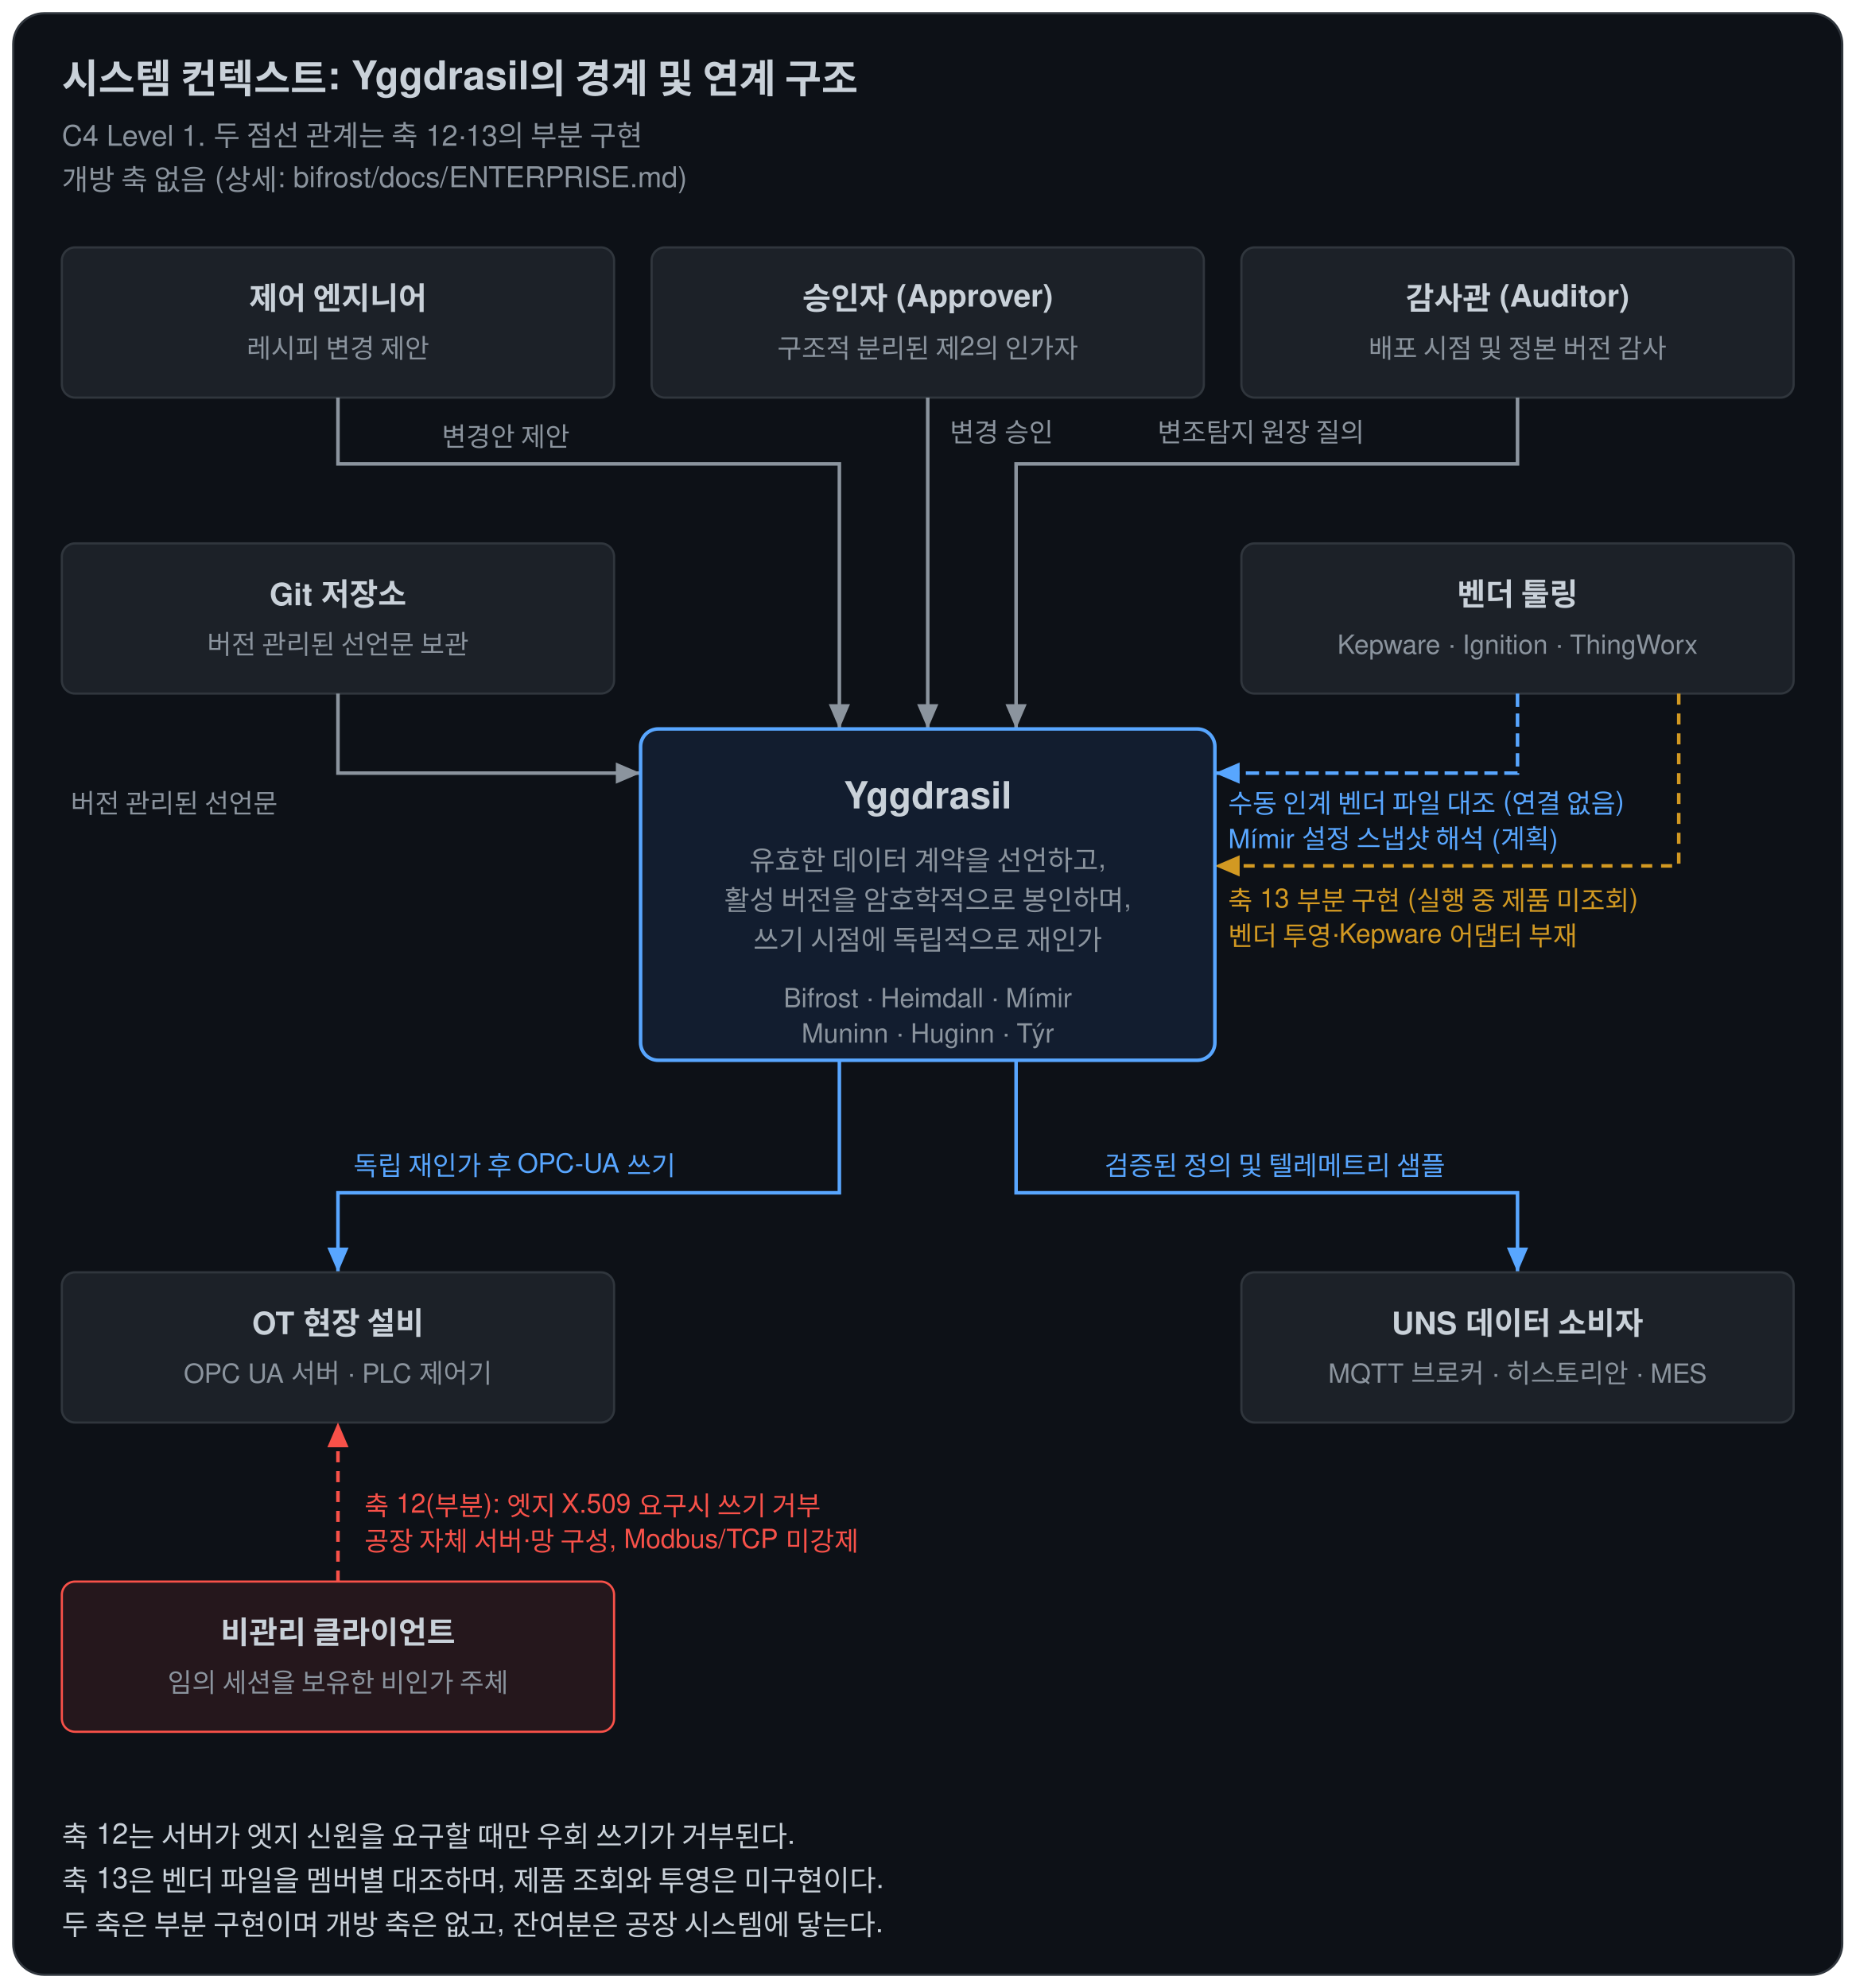
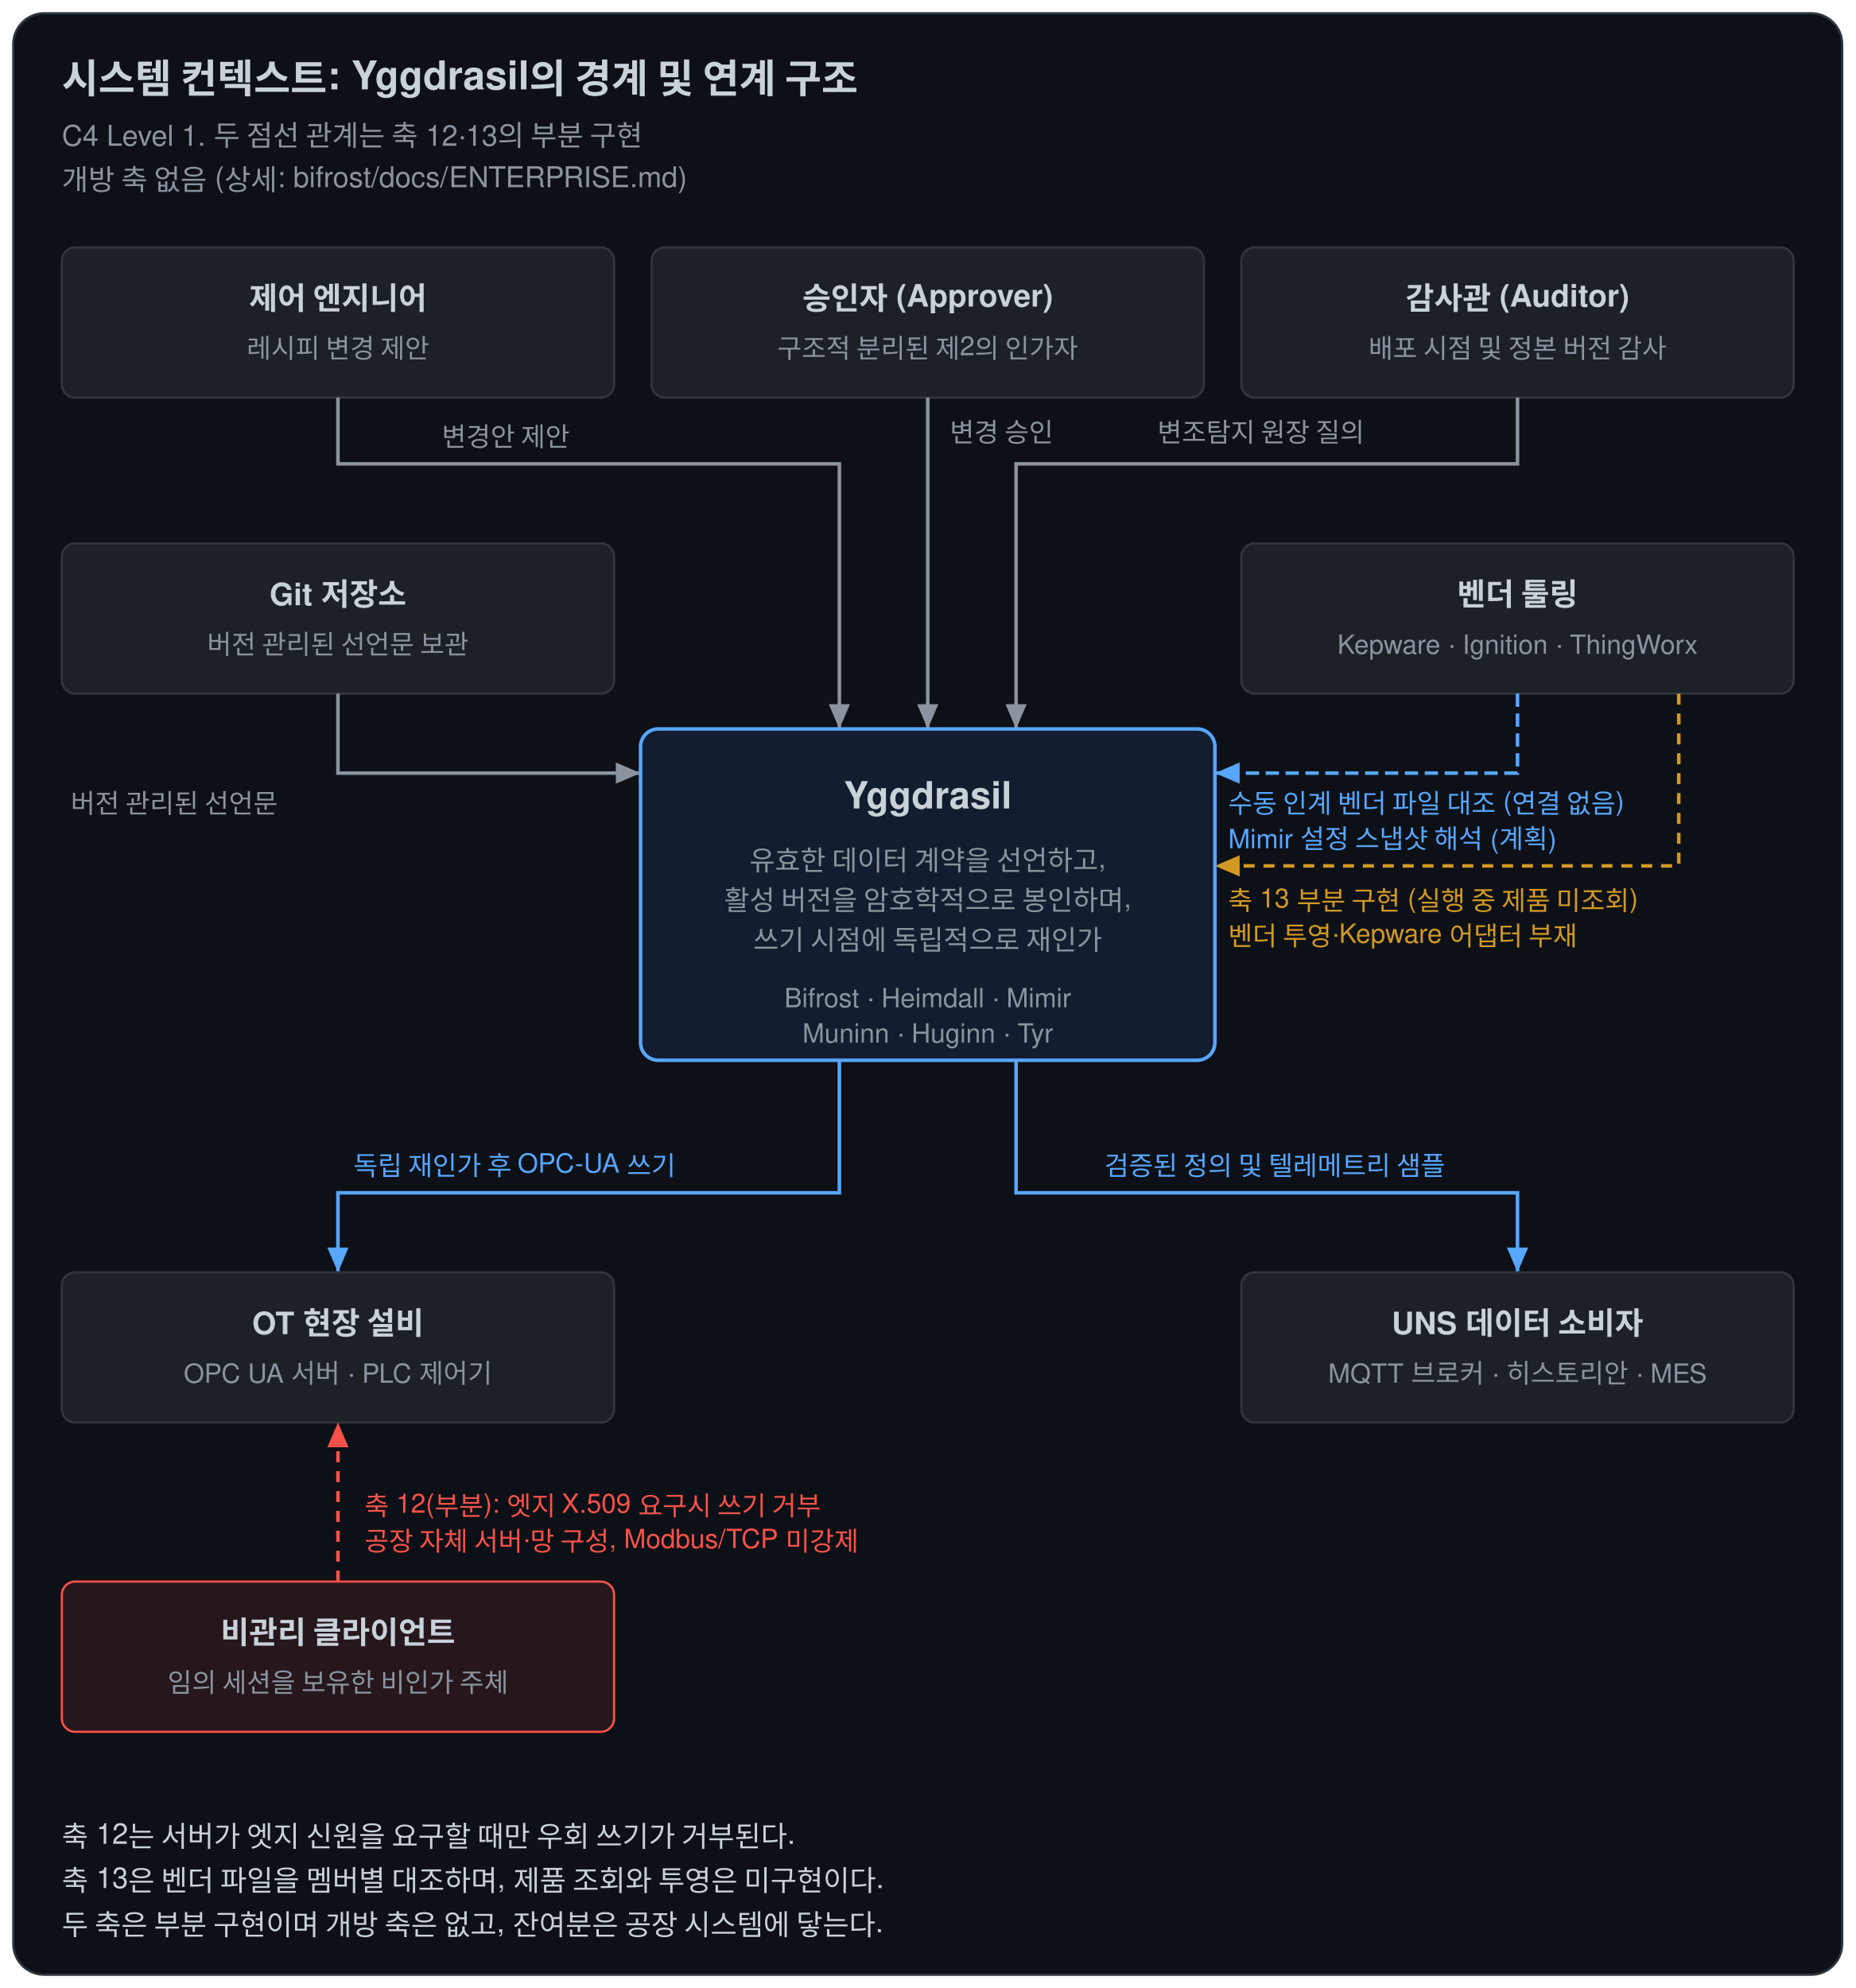
<svg xmlns="http://www.w3.org/2000/svg" width="840" height="900" viewBox="0 0 840 900" font-family="-apple-system,Segoe UI,Helvetica,Arial,sans-serif">
  <defs>
    <marker id="scG" markerWidth="9" markerHeight="9" refX="7" refY="3" orient="auto">
      <path d="M0,0 L7,3 L0,6 Z" fill="#8b949e" />
    </marker>
    <marker id="scB" markerWidth="9" markerHeight="9" refX="7" refY="3" orient="auto">
      <path d="M0,0 L7,3 L0,6 Z" fill="#58a6ff" />
    </marker>
    <marker id="scA" markerWidth="9" markerHeight="9" refX="7" refY="3" orient="auto">
      <path d="M0,0 L7,3 L0,6 Z" fill="#d29922" />
    </marker>
    <marker id="scR" markerWidth="9" markerHeight="9" refX="7" refY="3" orient="auto">
      <path d="M0,0 L7,3 L0,6 Z" fill="#f85149" />
    </marker>
  </defs>
  <rect x="6" y="6" width="828" height="888" rx="14" fill="#0d1117" stroke="#30363d" />
  <text x="28" y="42" font-size="18" font-weight="600" fill="#c9d1d9">시스템 컨텍스트: Yggdrasil의 경계 및 연계 구조</text>
  <text x="28" y="66" font-size="13" fill="#8b949e">C4 Level 1. 두 점선 관계는 축 12·13의 부분 구현</text>
  <text x="28" y="86" font-size="13" fill="#8b949e">개방 축 없음 (상세: bifrost/docs/ENTERPRISE.md)</text>
  <rect x="28" y="112" width="250" height="68" rx="6" fill="#1c2128" stroke="#30363d" />
  <text x="153" y="140" font-size="14" font-weight="600" fill="#c9d1d9" text-anchor="middle">제어 엔지니어</text>
  <text x="153" y="162" font-size="12" fill="#8b949e" text-anchor="middle">레시피 변경 제안</text>
  <rect x="295" y="112" width="250" height="68" rx="6" fill="#1c2128" stroke="#30363d" />
  <text x="420" y="140" font-size="14" font-weight="600" fill="#c9d1d9" text-anchor="middle">승인자 (Approver)</text>
  <text x="420" y="162" font-size="12" fill="#8b949e" text-anchor="middle">구조적 분리된 제2의 인가자</text>
  <rect x="562" y="112" width="250" height="68" rx="6" fill="#1c2128" stroke="#30363d" />
  <text x="687" y="140" font-size="14" font-weight="600" fill="#c9d1d9" text-anchor="middle">감사관 (Auditor)</text>
  <text x="687" y="162" font-size="12" fill="#8b949e" text-anchor="middle">배포 시점 및 정본 버전 감사</text>
  <polyline points="153,180 153,210 380,210 380,330" fill="none" stroke="#8b949e" stroke-width="1.6" marker-end="url(#scG)" />
  <text x="200" y="202" font-size="12" fill="#8b949e">변경안 제안</text>
  <polyline points="420,180 420,330" fill="none" stroke="#8b949e" stroke-width="1.6" marker-end="url(#scG)" />
  <text x="430" y="200" font-size="12" fill="#8b949e">변경 승인</text>
  <polyline points="687,180 687,210 460,210 460,330" fill="none" stroke="#8b949e" stroke-width="1.6" marker-end="url(#scG)" />
  <text x="524" y="200" font-size="12" fill="#8b949e">변조탐지 원장 질의</text>
  <rect x="28" y="246" width="250" height="68" rx="6" fill="#1c2128" stroke="#30363d" />
  <text x="153" y="274" font-size="14" font-weight="600" fill="#c9d1d9" text-anchor="middle">Git 저장소</text>
  <text x="153" y="296" font-size="12" fill="#8b949e" text-anchor="middle">버전 관리된 선언문 보관</text>
  <rect x="562" y="246" width="250" height="68" rx="6" fill="#1c2128" stroke="#30363d" />
  <text x="687" y="274" font-size="14" font-weight="600" fill="#c9d1d9" text-anchor="middle">벤더 툴링</text>
  <text x="687" y="296" font-size="12" fill="#8b949e" text-anchor="middle">Kepware · Ignition · ThingWorx</text>
  <polyline points="153,314 153,350 290,350" fill="none" stroke="#8b949e" stroke-width="1.6" marker-end="url(#scG)" />
  <text x="32" y="368" font-size="12" fill="#8b949e">버전 관리된 선언문</text>
  <polyline points="687,314 687,350 550,350" fill="none" stroke="#58a6ff" stroke-width="1.6" stroke-dasharray="6 3" marker-end="url(#scB)" />
  <text x="556" y="368" font-size="12" fill="#58a6ff">수동 인계 벤더 파일 대조 (연결 없음)</text>
-   <text x="556" y="384" font-size="12" fill="#58a6ff">Mímir 설정 스냅샷 해석 (계획)</text>
+   <text x="556" y="384" font-size="12" fill="#58a6ff">Mimir 설정 스냅샷 해석 (계획)</text>
  <polyline points="760,314 760,392 550,392" fill="none" stroke="#d29922" stroke-width="1.6" stroke-dasharray="5 4" marker-end="url(#scA)" />
  <text x="556" y="412" font-size="12" fill="#d29922">축 13 부분 구현 (실행 중 제품 미조회)</text>
  <text x="556" y="428" font-size="12" fill="#d29922">벤더 투영·Kepware 어댑터 부재</text>
  <rect x="290" y="330" width="260" height="150" rx="8" fill="#121d2f" stroke="#58a6ff" stroke-width="1.6" />
  <text x="420" y="366" font-size="17" font-weight="600" fill="#c9d1d9" text-anchor="middle">Yggdrasil</text>
  <text x="420" y="394" font-size="12.5" fill="#8b949e" text-anchor="middle">유효한 데이터 계약을 선언하고,</text>
  <text x="420" y="412" font-size="12.5" fill="#8b949e" text-anchor="middle">활성 버전을 암호학적으로 봉인하며,</text>
  <text x="420" y="430" font-size="12.5" fill="#8b949e" text-anchor="middle">쓰기 시점에 독립적으로 재인가</text>
-   <text x="420" y="456" font-size="12" fill="#8b949e" text-anchor="middle">Bifrost · Heimdall · Mímir</text>
-   <text x="420" y="472" font-size="12" fill="#8b949e" text-anchor="middle">Muninn · Huginn · Týr</text>
+   <text x="420" y="456" font-size="12" fill="#8b949e" text-anchor="middle">Bifrost · Heimdall · Mimir</text>
+   <text x="420" y="472" font-size="12" fill="#8b949e" text-anchor="middle">Muninn · Huginn · Tyr</text>
  <polyline points="380,480 380,540 153,540 153,576" fill="none" stroke="#58a6ff" stroke-width="1.6" marker-end="url(#scB)" />
  <text x="160" y="532" font-size="12" fill="#58a6ff">독립 재인가 후 OPC-UA 쓰기</text>
  <polyline points="460,480 460,540 687,540 687,576" fill="none" stroke="#58a6ff" stroke-width="1.6" marker-end="url(#scB)" />
  <text x="500" y="532" font-size="12" fill="#58a6ff">검증된 정의 및 텔레메트리 샘플</text>
  <rect x="28" y="576" width="250" height="68" rx="6" fill="#1c2128" stroke="#30363d" />
  <text x="153" y="604" font-size="14" font-weight="600" fill="#c9d1d9" text-anchor="middle">OT 현장 설비</text>
  <text x="153" y="626" font-size="12" fill="#8b949e" text-anchor="middle">OPC UA 서버 · PLC 제어기</text>
  <rect x="562" y="576" width="250" height="68" rx="6" fill="#1c2128" stroke="#30363d" />
  <text x="687" y="604" font-size="14" font-weight="600" fill="#c9d1d9" text-anchor="middle">UNS 데이터 소비자</text>
  <text x="687" y="626" font-size="12" fill="#8b949e" text-anchor="middle">MQTT 브로커 · 히스토리안 · MES</text>
  <rect x="28" y="716" width="250" height="68" rx="6" fill="#25171c" stroke="#f85149" />
  <text x="153" y="744" font-size="14" font-weight="600" fill="#c9d1d9" text-anchor="middle">비관리 클라이언트</text>
  <text x="153" y="766" font-size="12" fill="#8b949e" text-anchor="middle">임의 세션을 보유한 비인가 주체</text>
  <polyline points="153,716 153,644" fill="none" stroke="#f85149" stroke-width="1.6" stroke-dasharray="5 4" marker-end="url(#scR)" />
  <text x="165" y="686" font-size="12" fill="#f85149">축 12(부분): 엣지 X.509 요구시 쓰기 거부</text>
  <text x="165" y="702" font-size="12" fill="#f85149">공장 자체 서버·망 구성, Modbus/TCP 미강제</text>
  <text x="28" y="836" font-size="13" fill="#c9d1d9">축 12는 서버가 엣지 신원을 요구할 때만 우회 쓰기가 거부된다.</text>
  <text x="28" y="856" font-size="13" fill="#c9d1d9">축 13은 벤더 파일을 멤버별 대조하며, 제품 조회와 투영은 미구현이다.</text>
  <text x="28" y="876" font-size="13" fill="#c9d1d9">두 축은 부분 구현이며 개방 축은 없고, 잔여분은 공장 시스템에 닿는다.</text>
</svg>
